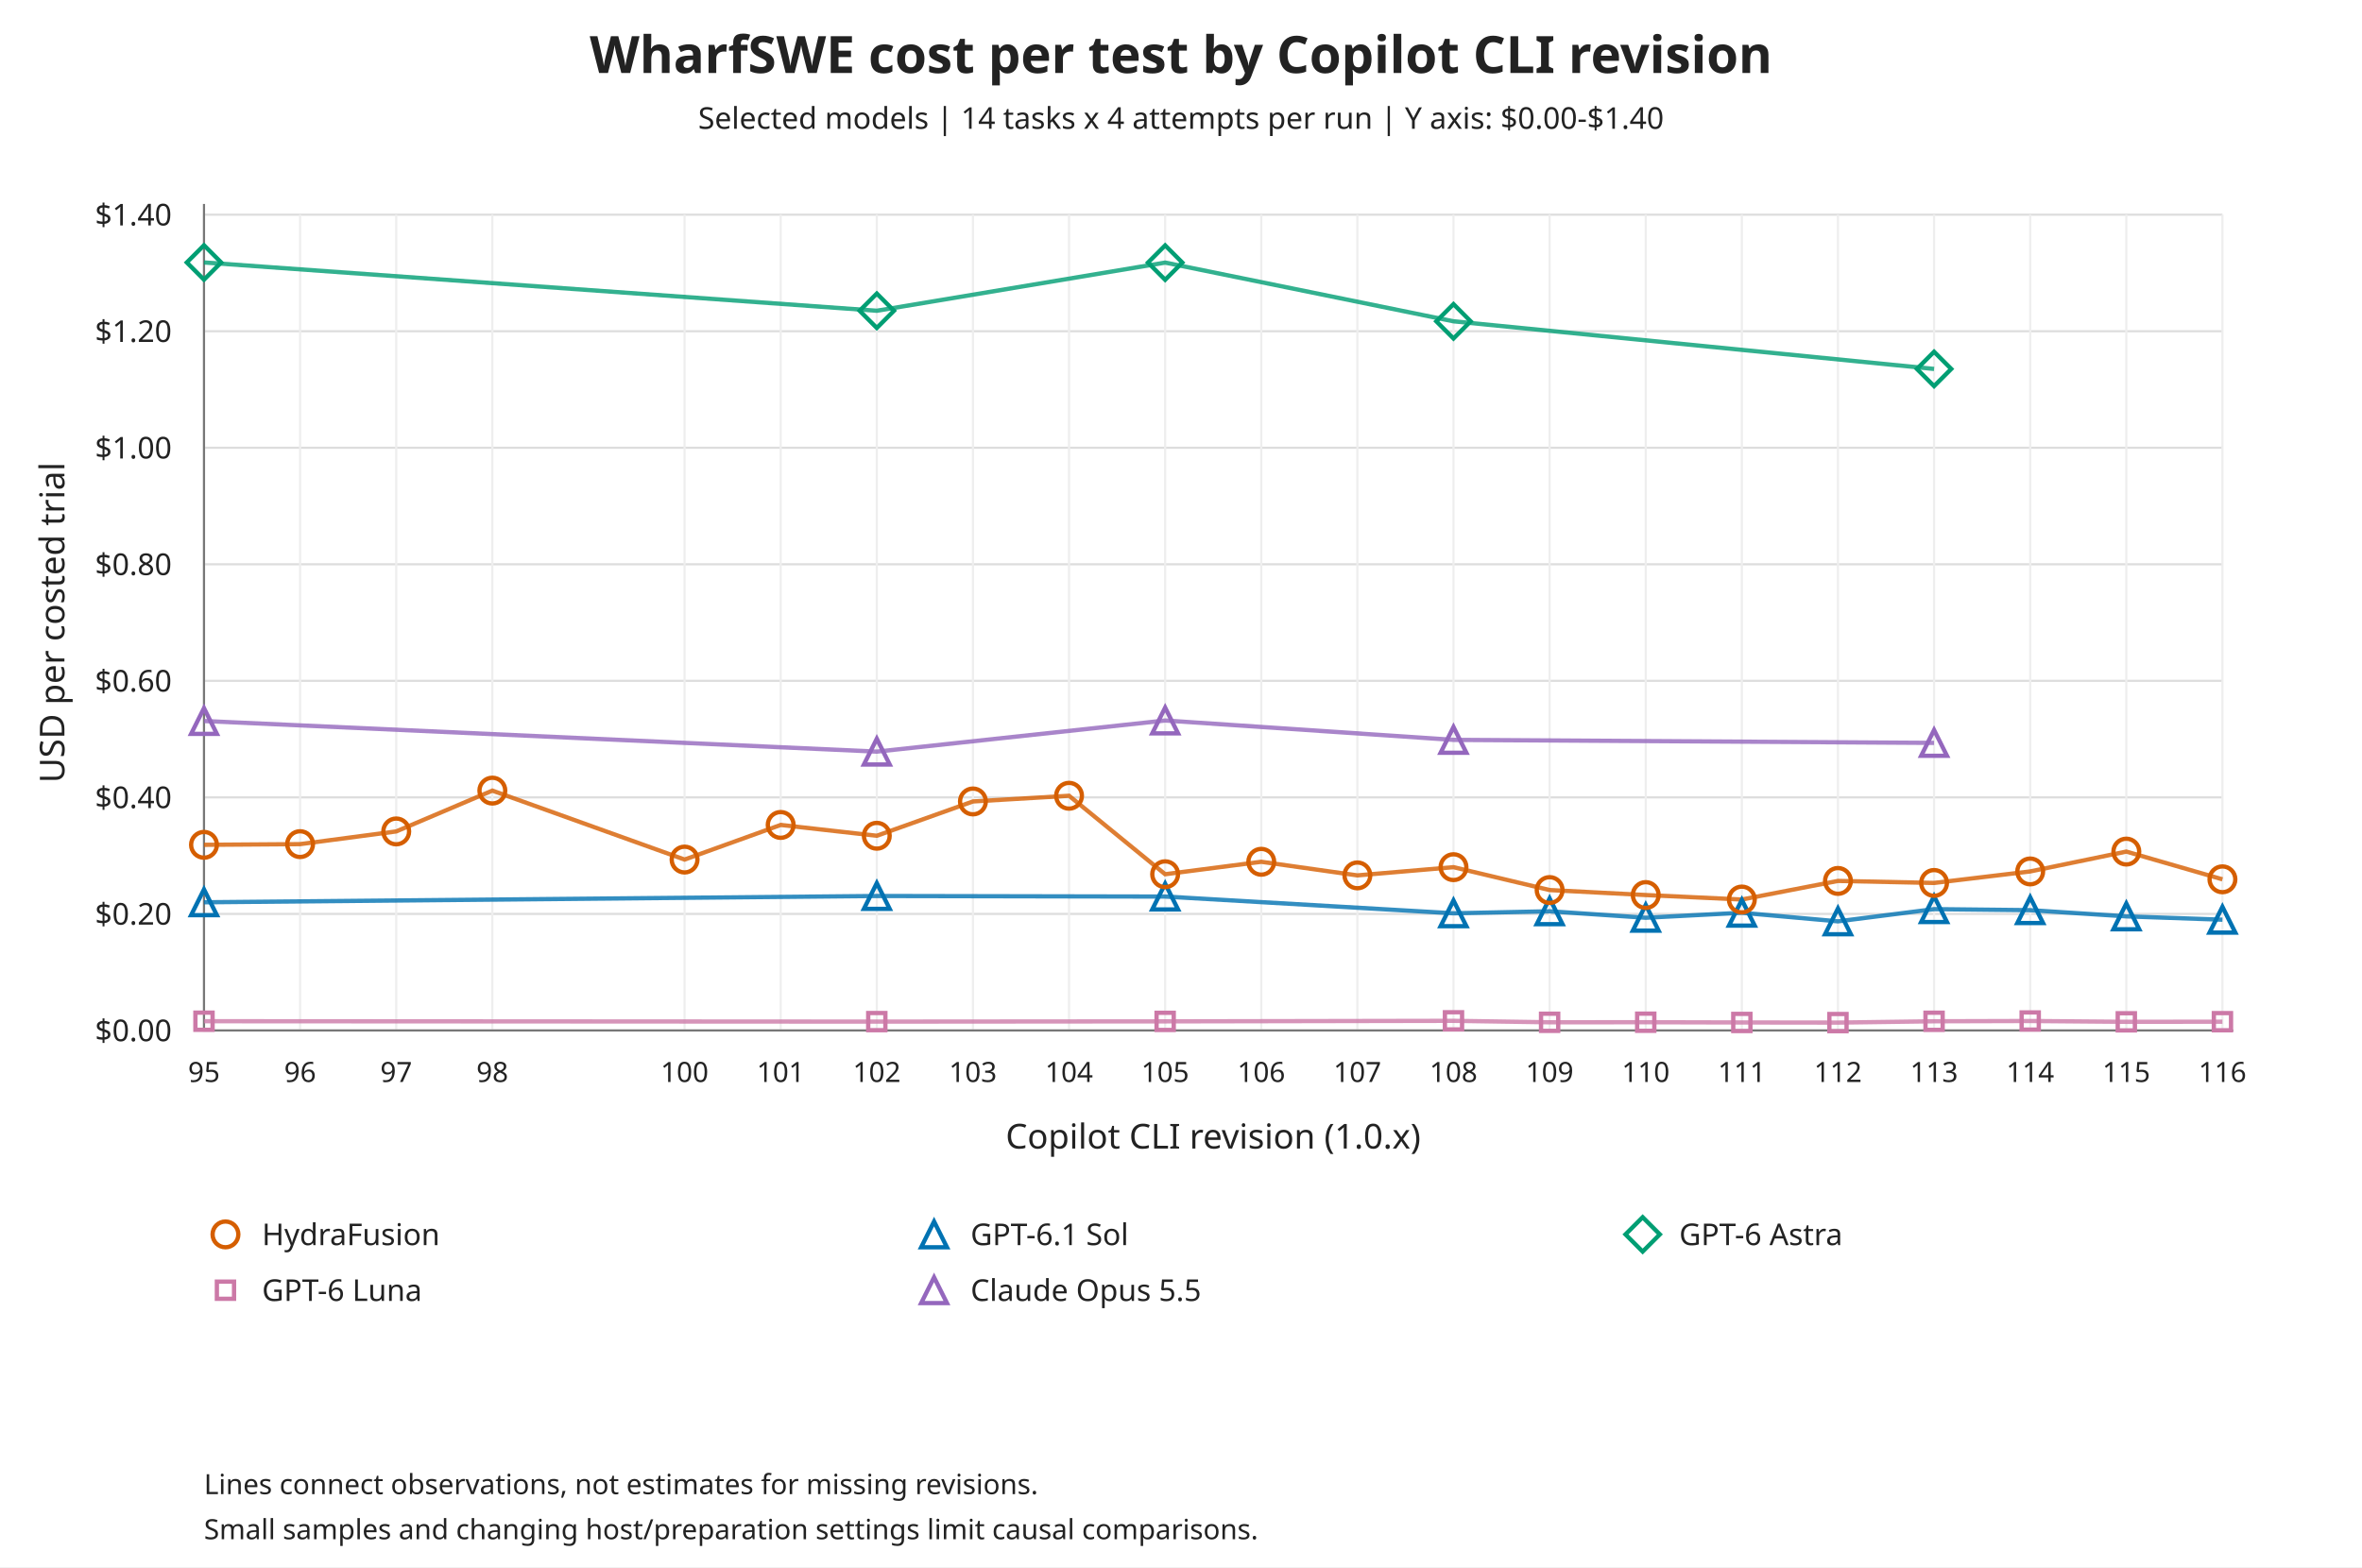
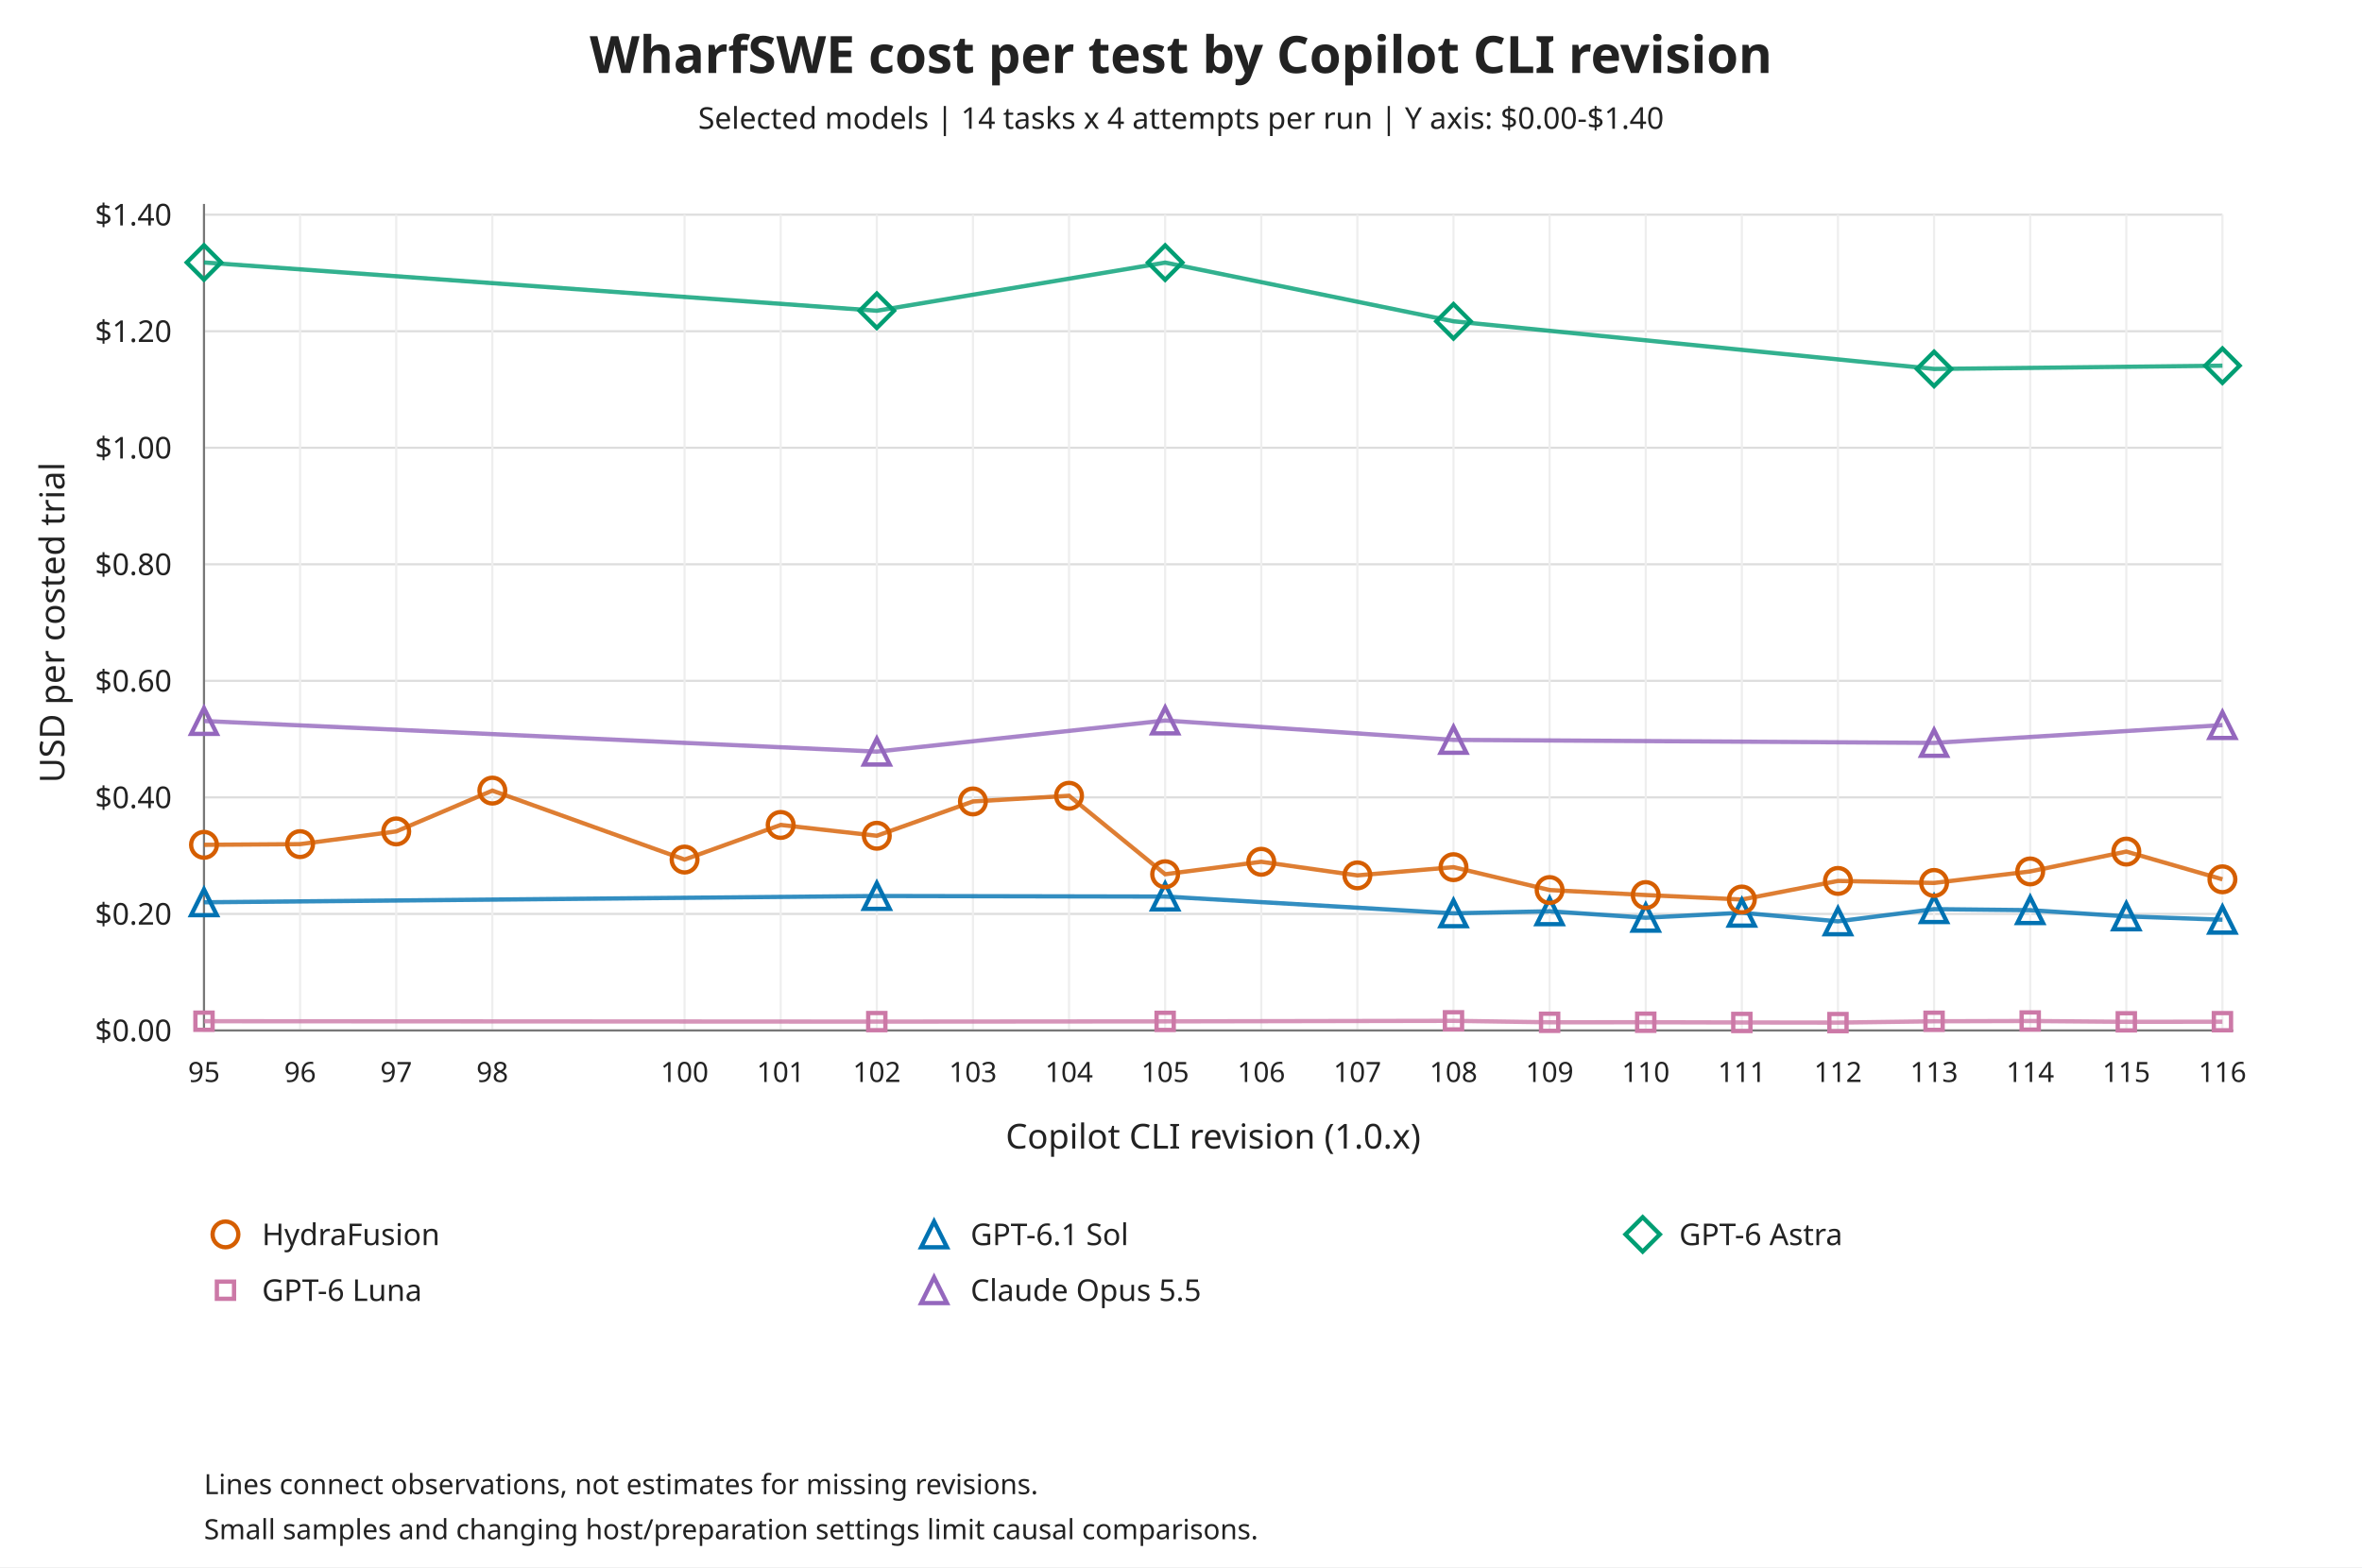
<svg xmlns="http://www.w3.org/2000/svg" width="1100" height="730" viewBox="0 0 1100 730" role="img" aria-labelledby="title description">
  <rect width="1100" height="730" fill="white" />
  <g font-family="sans-serif" fill="#222222">
    <text x="550" y="34" text-anchor="middle" font-size="24" font-weight="bold">WharfSWE cost per test by Copilot CLI revision</text>
    <text x="550" y="60" text-anchor="middle" font-size="14">Selected models | 14 tasks x 4 attempts per run | Y axis: $0.00-$1.40</text>
    <path d="M95 480.00H1035" stroke="#dddddd" />
    <text x="80" y="485.00" text-anchor="end" font-size="14">$0.00</text>
    <path d="M95 425.71H1035" stroke="#dddddd" />
    <text x="80" y="430.71" text-anchor="end" font-size="14">$0.20</text>
    <path d="M95 371.43H1035" stroke="#dddddd" />
    <text x="80" y="376.43" text-anchor="end" font-size="14">$0.40</text>
    <path d="M95 317.14H1035" stroke="#dddddd" />
    <text x="80" y="322.14" text-anchor="end" font-size="14">$0.60</text>
    <path d="M95 262.86H1035" stroke="#dddddd" />
    <text x="80" y="267.86" text-anchor="end" font-size="14">$0.80</text>
    <path d="M95 208.57H1035" stroke="#dddddd" />
    <text x="80" y="213.57" text-anchor="end" font-size="14">$1.00</text>
    <path d="M95 154.29H1035" stroke="#dddddd" />
    <text x="80" y="159.29" text-anchor="end" font-size="14">$1.20</text>
    <path d="M95 100.00H1035" stroke="#dddddd" />
    <text x="80" y="105.00" text-anchor="end" font-size="14">$1.40</text>
    <path d="M95.00 100V480" stroke="#eeeeee" />
    <text x="95.00" y="504" text-anchor="middle" font-size="13">95</text>
    <path d="M139.76 100V480" stroke="#eeeeee" />
    <text x="139.76" y="504" text-anchor="middle" font-size="13">96</text>
    <path d="M184.52 100V480" stroke="#eeeeee" />
    <text x="184.52" y="504" text-anchor="middle" font-size="13">97</text>
    <path d="M229.29 100V480" stroke="#eeeeee" />
    <text x="229.29" y="504" text-anchor="middle" font-size="13">98</text>
    <path d="M318.81 100V480" stroke="#eeeeee" />
    <text x="318.81" y="504" text-anchor="middle" font-size="13">100</text>
    <path d="M363.57 100V480" stroke="#eeeeee" />
    <text x="363.57" y="504" text-anchor="middle" font-size="13">101</text>
    <path d="M408.33 100V480" stroke="#eeeeee" />
    <text x="408.33" y="504" text-anchor="middle" font-size="13">102</text>
    <path d="M453.10 100V480" stroke="#eeeeee" />
    <text x="453.10" y="504" text-anchor="middle" font-size="13">103</text>
    <path d="M497.86 100V480" stroke="#eeeeee" />
    <text x="497.86" y="504" text-anchor="middle" font-size="13">104</text>
    <path d="M542.62 100V480" stroke="#eeeeee" />
    <text x="542.62" y="504" text-anchor="middle" font-size="13">105</text>
    <path d="M587.38 100V480" stroke="#eeeeee" />
    <text x="587.38" y="504" text-anchor="middle" font-size="13">106</text>
    <path d="M632.14 100V480" stroke="#eeeeee" />
    <text x="632.14" y="504" text-anchor="middle" font-size="13">107</text>
    <path d="M676.90 100V480" stroke="#eeeeee" />
    <text x="676.90" y="504" text-anchor="middle" font-size="13">108</text>
    <path d="M721.67 100V480" stroke="#eeeeee" />
    <text x="721.67" y="504" text-anchor="middle" font-size="13">109</text>
    <path d="M766.43 100V480" stroke="#eeeeee" />
    <text x="766.43" y="504" text-anchor="middle" font-size="13">110</text>
    <path d="M811.19 100V480" stroke="#eeeeee" />
    <text x="811.19" y="504" text-anchor="middle" font-size="13">111</text>
    <path d="M855.95 100V480" stroke="#eeeeee" />
    <text x="855.95" y="504" text-anchor="middle" font-size="13">112</text>
    <path d="M900.71 100V480" stroke="#eeeeee" />
    <text x="900.71" y="504" text-anchor="middle" font-size="13">113</text>
    <path d="M945.48 100V480" stroke="#eeeeee" />
    <text x="945.48" y="504" text-anchor="middle" font-size="13">114</text>
    <path d="M990.24 100V480" stroke="#eeeeee" />
    <text x="990.24" y="504" text-anchor="middle" font-size="13">115</text>
    <path d="M1035.00 100V480" stroke="#eeeeee" />
    <text x="1035.00" y="504" text-anchor="middle" font-size="13">116</text>
    <path d="M95 95V480H1040" fill="none" stroke="#777777" />
    <text x="565" y="535" text-anchor="middle" font-size="16">Copilot CLI revision (1.0.x)</text>
    <text transform="translate(30 290) rotate(-90)" text-anchor="middle" font-size="16">USD per costed trial</text>
    <polyline data-model="hydrafusion" points="95.00,393.53 139.76,393.21 184.52,387.29 229.29,368.28 318.81,400.40 363.57,384.27 408.33,389.31 453.10,373.33 497.86,370.68 542.62,407.23 587.38,401.43 632.14,407.77 676.90,403.94 721.67,414.60 766.43,416.92 811.19,419.01 855.95,410.35 900.71,411.29 945.48,405.93 990.24,396.68 1035.00,409.60" fill="none" stroke="#d55e00" stroke-width="2" stroke-opacity="0.8" />
    <polyline data-model="gpt-6.1-sol" points="95.00,420.30 408.33,417.37 542.62,417.63 676.90,425.43 721.67,424.49 766.43,427.50 811.19,425.18 855.95,429.18 900.71,423.49 945.48,423.97 990.24,426.86 1035.00,428.41" fill="none" stroke="#0072b2" stroke-width="2" stroke-opacity="0.8" />
-     <polyline data-model="gpt-6-astra" points="95.00,122.26 408.33,144.75 542.62,122.32 676.90,149.67 900.71,171.86" fill="none" stroke="#009e73" stroke-width="2" stroke-opacity="0.8" />
+     <polyline data-model="gpt-6-astra" points="95.00,122.26 408.33,144.75 542.62,122.32 676.90,149.67 900.71,171.86 1035.00,170.34" fill="none" stroke="#009e73" stroke-width="2" stroke-opacity="0.8" />
    <polyline data-model="gpt-6-luna" points="95.00,475.70 408.33,475.88 542.62,475.77 676.90,475.52 721.67,476.20 766.43,476.17 811.19,476.28 855.95,476.34 900.71,475.73 945.48,475.60 990.24,475.98 1035.00,475.92" fill="none" stroke="#cc79a7" stroke-width="2" stroke-opacity="0.8" />
-     <polyline data-model="claude-opus-5.5" points="95.00,335.86 408.33,350.12 542.62,335.62 676.90,344.65 900.71,346.05" fill="none" stroke="#9467bd" stroke-width="2" stroke-opacity="0.8" />
+     <polyline data-model="claude-opus-5.5" points="95.00,335.86 408.33,350.12 542.62,335.62 676.90,344.65 900.71,346.05 1035.00,337.76" fill="none" stroke="#9467bd" stroke-width="2" stroke-opacity="0.8" />
    <g data-arm="copilot-claude-opus-5.5-default-1.0.102" data-revision="102" data-passes="48" data-trials="56" data-metric="cost_per_trial" data-value="0.4785071428571428571428571429" data-costed-trials="56" transform="translate(408.33 350.12)">
      <polygon points="0,-6 6,6 -6,6" fill="none" stroke="#9467bd" stroke-width="2" />
    </g>
    <g data-arm="copilot-claude-opus-5.5-default-1.0.105" data-revision="105" data-passes="52" data-trials="56" data-metric="cost_per_trial" data-value="0.5319410714285714285714285714" data-costed-trials="56" transform="translate(542.62 335.62)">
      <polygon points="0,-6 6,6 -6,6" fill="none" stroke="#9467bd" stroke-width="2" />
    </g>
    <g data-arm="copilot-claude-opus-5.5-default-1.0.108" data-revision="108" data-passes="48" data-trials="56" data-metric="cost_per_trial" data-value="0.4986660714285714285714285714" data-costed-trials="56" transform="translate(676.90 344.65)">
      <polygon points="0,-6 6,6 -6,6" fill="none" stroke="#9467bd" stroke-width="2" />
    </g>
    <g data-arm="copilot-claude-opus-5.5-default-1.0.113" data-revision="113" data-passes="51" data-trials="56" data-metric="cost_per_trial" data-value="0.4934839285714285714285714286" data-costed-trials="56" transform="translate(900.71 346.05)">
      <polygon points="0,-6 6,6 -6,6" fill="none" stroke="#9467bd" stroke-width="2" />
    </g>
+     <g data-arm="copilot-claude-opus-5.5-default-1.0.116" data-revision="116" data-passes="50" data-trials="56" data-metric="cost_per_trial" data-value="0.5240357142857142857142857143" data-costed-trials="56" transform="translate(1035.00 337.76)">
+       <polygon points="0,-6 6,6 -6,6" fill="none" stroke="#9467bd" stroke-width="2" />
+     </g>
    <g data-arm="copilot-claude-opus-5.5-default-1.0.95" data-revision="95" data-passes="49" data-trials="56" data-metric="cost_per_trial" data-value="0.5310375" data-costed-trials="56" transform="translate(95.00 335.86)">
      <polygon points="0,-6 6,6 -6,6" fill="none" stroke="#9467bd" stroke-width="2" />
    </g>
    <g data-arm="copilot-gpt-6-astra-default-1.0.102" data-revision="102" data-passes="56" data-trials="56" data-metric="cost_per_trial" data-value="1.2351375" data-costed-trials="56" transform="translate(408.33 144.75)">
      <polygon points="0,-8 8,0 0,8 -8,0" fill="none" stroke="#009e73" stroke-width="2" />
    </g>
    <g data-arm="copilot-gpt-6-astra-default-1.0.105" data-revision="105" data-passes="54" data-trials="56" data-metric="cost_per_trial" data-value="1.317773214285714285714285714" data-costed-trials="56" transform="translate(542.62 122.32)">
      <polygon points="0,-8 8,0 0,8 -8,0" fill="none" stroke="#009e73" stroke-width="2" />
    </g>
    <g data-arm="copilot-gpt-6-astra-default-1.0.108" data-revision="108" data-passes="56" data-trials="56" data-metric="cost_per_trial" data-value="1.216994642857142857142857143" data-costed-trials="56" transform="translate(676.90 149.67)">
      <polygon points="0,-8 8,0 0,8 -8,0" fill="none" stroke="#009e73" stroke-width="2" />
    </g>
    <g data-arm="copilot-gpt-6-astra-default-1.0.113" data-revision="113" data-passes="56" data-trials="56" data-metric="cost_per_trial" data-value="1.135235714285714285714285714" data-costed-trials="56" transform="translate(900.71 171.86)">
+       <polygon points="0,-8 8,0 0,8 -8,0" fill="none" stroke="#009e73" stroke-width="2" />
+     </g>
+     <g data-arm="copilot-gpt-6-astra-default-1.0.116" data-revision="116" data-passes="55" data-trials="56" data-metric="cost_per_trial" data-value="1.140855357142857142857142857" data-costed-trials="56" transform="translate(1035.00 170.34)">
      <polygon points="0,-8 8,0 0,8 -8,0" fill="none" stroke="#009e73" stroke-width="2" />
    </g>
    <g data-arm="copilot-gpt-6-astra-default-1.0.95" data-revision="95" data-passes="54" data-trials="56" data-metric="cost_per_trial" data-value="1.317982142857142857142857143" data-costed-trials="56" transform="translate(95.00 122.26)">
      <polygon points="0,-8 8,0 0,8 -8,0" fill="none" stroke="#009e73" stroke-width="2" />
    </g>
    <g data-arm="copilot-gpt-6-luna-default-1.0.102" data-revision="102" data-passes="50" data-trials="56" data-metric="cost_per_trial" data-value="0.015175" data-costed-trials="56" transform="translate(408.33 475.88)">
      <rect x="-4" y="-4" width="8" height="8" fill="none" stroke="#cc79a7" stroke-width="2" />
    </g>
    <g data-arm="copilot-gpt-6-luna-default-1.0.105" data-revision="105" data-passes="48" data-trials="56" data-metric="cost_per_trial" data-value="0.01559642857142857142857142857" data-costed-trials="56" transform="translate(542.62 475.77)">
      <rect x="-4" y="-4" width="8" height="8" fill="none" stroke="#cc79a7" stroke-width="2" />
    </g>
    <g data-arm="copilot-gpt-6-luna-default-1.0.108" data-revision="108" data-passes="54" data-trials="56" data-metric="cost_per_trial" data-value="0.01651071428571428571428571429" data-costed-trials="56" transform="translate(676.90 475.52)">
      <rect x="-4" y="-4" width="8" height="8" fill="none" stroke="#cc79a7" stroke-width="2" />
    </g>
    <g data-arm="copilot-gpt-6-luna-default-1.0.109" data-revision="109" data-passes="50" data-trials="56" data-metric="cost_per_trial" data-value="0.0140" data-costed-trials="56" transform="translate(721.67 476.20)">
      <rect x="-4" y="-4" width="8" height="8" fill="none" stroke="#cc79a7" stroke-width="2" />
    </g>
    <g data-arm="copilot-gpt-6-luna-default-1.0.110" data-revision="110" data-passes="51" data-trials="56" data-metric="cost_per_trial" data-value="0.0141" data-costed-trials="56" transform="translate(766.43 476.17)">
      <rect x="-4" y="-4" width="8" height="8" fill="none" stroke="#cc79a7" stroke-width="2" />
    </g>
    <g data-arm="copilot-gpt-6-luna-default-1.0.111" data-revision="111" data-passes="51" data-trials="56" data-metric="cost_per_trial" data-value="0.0136875" data-costed-trials="56" transform="translate(811.19 476.28)">
      <rect x="-4" y="-4" width="8" height="8" fill="none" stroke="#cc79a7" stroke-width="2" />
    </g>
    <g data-arm="copilot-gpt-6-luna-default-1.0.112" data-revision="112" data-passes="51" data-trials="56" data-metric="cost_per_trial" data-value="0.01348928571428571428571428571" data-costed-trials="56" transform="translate(855.95 476.34)">
      <rect x="-4" y="-4" width="8" height="8" fill="none" stroke="#cc79a7" stroke-width="2" />
    </g>
    <g data-arm="copilot-gpt-6-luna-default-1.0.113" data-revision="113" data-passes="53" data-trials="56" data-metric="cost_per_trial" data-value="0.01572142857142857142857142857" data-costed-trials="56" transform="translate(900.71 475.73)">
      <rect x="-4" y="-4" width="8" height="8" fill="none" stroke="#cc79a7" stroke-width="2" />
    </g>
    <g data-arm="copilot-gpt-6-luna-default-1.0.114" data-revision="114" data-passes="51" data-trials="56" data-metric="cost_per_trial" data-value="0.0162125" data-costed-trials="56" transform="translate(945.48 475.60)">
      <rect x="-4" y="-4" width="8" height="8" fill="none" stroke="#cc79a7" stroke-width="2" />
    </g>
    <g data-arm="copilot-gpt-6-luna-default-1.0.115" data-revision="115" data-passes="51" data-trials="56" data-metric="cost_per_trial" data-value="0.01479821428571428571428571429" data-costed-trials="56" transform="translate(990.24 475.98)">
      <rect x="-4" y="-4" width="8" height="8" fill="none" stroke="#cc79a7" stroke-width="2" />
    </g>
    <g data-arm="copilot-gpt-6-luna-default-1.0.116" data-revision="116" data-passes="48" data-trials="56" data-metric="cost_per_trial" data-value="0.01501785714285714285714285714" data-costed-trials="56" transform="translate(1035.00 475.92)">
      <rect x="-4" y="-4" width="8" height="8" fill="none" stroke="#cc79a7" stroke-width="2" />
    </g>
    <g data-arm="copilot-gpt-6-luna-default-1.0.95" data-revision="95" data-passes="54" data-trials="56" data-metric="cost_per_trial" data-value="0.01583571428571428571428571429" data-costed-trials="56" transform="translate(95.00 475.70)">
      <rect x="-4" y="-4" width="8" height="8" fill="none" stroke="#cc79a7" stroke-width="2" />
    </g>
    <g data-arm="copilot-gpt-6.1-sol-default-1.0.102" data-revision="102" data-passes="55" data-trials="56" data-metric="cost_per_trial" data-value="0.2307267857142857142857142857" data-costed-trials="56" transform="translate(408.33 417.37)">
      <polygon points="0,-6 6,6 -6,6" fill="none" stroke="#0072b2" stroke-width="2" />
    </g>
    <g data-arm="copilot-gpt-6.1-sol-default-1.0.105" data-revision="105" data-passes="55" data-trials="56" data-metric="cost_per_trial" data-value="0.2297678571428571428571428571" data-costed-trials="56" transform="translate(542.62 417.63)">
      <polygon points="0,-6 6,6 -6,6" fill="none" stroke="#0072b2" stroke-width="2" />
    </g>
    <g data-arm="copilot-gpt-6.1-sol-default-1.0.108" data-revision="108" data-passes="56" data-trials="56" data-metric="cost_per_trial" data-value="0.2010642857142857142857142857" data-costed-trials="56" transform="translate(676.90 425.43)">
      <polygon points="0,-6 6,6 -6,6" fill="none" stroke="#0072b2" stroke-width="2" />
    </g>
    <g data-arm="copilot-gpt-6.1-sol-default-1.0.109" data-revision="109" data-passes="55" data-trials="56" data-metric="cost_per_trial" data-value="0.2045107142857142857142857143" data-costed-trials="56" transform="translate(721.67 424.49)">
      <polygon points="0,-6 6,6 -6,6" fill="none" stroke="#0072b2" stroke-width="2" />
    </g>
    <g data-arm="copilot-gpt-6.1-sol-default-1.0.110" data-revision="110" data-passes="56" data-trials="56" data-metric="cost_per_trial" data-value="0.1934232142857142857142857143" data-costed-trials="56" transform="translate(766.43 427.50)">
      <polygon points="0,-6 6,6 -6,6" fill="none" stroke="#0072b2" stroke-width="2" />
    </g>
    <g data-arm="copilot-gpt-6.1-sol-default-1.0.111" data-revision="111" data-passes="56" data-trials="56" data-metric="cost_per_trial" data-value="0.2019803571428571428571428571" data-costed-trials="56" transform="translate(811.19 425.18)">
      <polygon points="0,-6 6,6 -6,6" fill="none" stroke="#0072b2" stroke-width="2" />
    </g>
    <g data-arm="copilot-gpt-6.1-sol-default-1.0.112" data-revision="112" data-passes="56" data-trials="56" data-metric="cost_per_trial" data-value="0.1872232142857142857142857143" data-costed-trials="56" transform="translate(855.95 429.18)">
      <polygon points="0,-6 6,6 -6,6" fill="none" stroke="#0072b2" stroke-width="2" />
    </g>
    <g data-arm="copilot-gpt-6.1-sol-default-1.0.113" data-revision="113" data-passes="56" data-trials="56" data-metric="cost_per_trial" data-value="0.2081821428571428571428571429" data-costed-trials="56" transform="translate(900.71 423.49)">
      <polygon points="0,-6 6,6 -6,6" fill="none" stroke="#0072b2" stroke-width="2" />
    </g>
    <g data-arm="copilot-gpt-6.1-sol-default-1.0.114" data-revision="114" data-passes="56" data-trials="56" data-metric="cost_per_trial" data-value="0.2064303571428571428571428571" data-costed-trials="56" transform="translate(945.48 423.97)">
      <polygon points="0,-6 6,6 -6,6" fill="none" stroke="#0072b2" stroke-width="2" />
    </g>
    <g data-arm="copilot-gpt-6.1-sol-default-1.0.115" data-revision="115" data-passes="55" data-trials="56" data-metric="cost_per_trial" data-value="0.1957910714285714285714285714" data-costed-trials="56" transform="translate(990.24 426.86)">
      <polygon points="0,-6 6,6 -6,6" fill="none" stroke="#0072b2" stroke-width="2" />
    </g>
    <g data-arm="copilot-gpt-6.1-sol-default-1.0.116" data-revision="116" data-passes="56" data-trials="56" data-metric="cost_per_trial" data-value="0.1900607142857142857142857143" data-costed-trials="56" transform="translate(1035.00 428.41)">
      <polygon points="0,-6 6,6 -6,6" fill="none" stroke="#0072b2" stroke-width="2" />
    </g>
    <g data-arm="copilot-gpt-6.1-sol-default-1.0.95" data-revision="95" data-passes="54" data-trials="56" data-metric="cost_per_trial" data-value="0.2199535714285714285714285714" data-costed-trials="56" transform="translate(95.00 420.30)">
      <polygon points="0,-6 6,6 -6,6" fill="none" stroke="#0072b2" stroke-width="2" />
    </g>
    <g data-arm="copilot-hydrafusion-default-1.0.100" data-revision="100" data-passes="53" data-trials="56" data-metric="cost_per_trial" data-value="0.2932464285714285714285714286" data-costed-trials="56" transform="translate(318.81 400.40)">
      <circle r="6" fill="none" stroke="#d55e00" stroke-width="2" />
    </g>
    <g data-arm="copilot-hydrafusion-default-1.0.101" data-revision="101" data-passes="52" data-trials="56" data-metric="cost_per_trial" data-value="0.3526928571428571428571428571" data-costed-trials="56" transform="translate(363.57 384.27)">
      <circle r="6" fill="none" stroke="#d55e00" stroke-width="2" />
    </g>
    <g data-arm="copilot-hydrafusion-default-1.0.102" data-revision="102" data-passes="51" data-trials="56" data-metric="cost_per_trial" data-value="0.3341375" data-costed-trials="56" transform="translate(408.33 389.31)">
      <circle r="6" fill="none" stroke="#d55e00" stroke-width="2" />
    </g>
    <g data-arm="copilot-hydrafusion-default-1.0.103" data-revision="103" data-passes="51" data-trials="56" data-metric="cost_per_trial" data-value="0.3929839285714285714285714286" data-costed-trials="56" transform="translate(453.10 373.33)">
      <circle r="6" fill="none" stroke="#d55e00" stroke-width="2" />
    </g>
    <g data-arm="copilot-hydrafusion-default-1.0.104" data-revision="104" data-passes="51" data-trials="56" data-metric="cost_per_trial" data-value="0.4027642857142857142857142857" data-costed-trials="56" transform="translate(497.86 370.68)">
      <circle r="6" fill="none" stroke="#d55e00" stroke-width="2" />
    </g>
    <g data-arm="copilot-hydrafusion-default-1.0.105" data-revision="105" data-passes="52" data-trials="56" data-metric="cost_per_trial" data-value="0.2680964285714285714285714286" data-costed-trials="56" transform="translate(542.62 407.23)">
      <circle r="6" fill="none" stroke="#d55e00" stroke-width="2" />
    </g>
    <g data-arm="copilot-hydrafusion-default-1.0.106" data-revision="106" data-passes="51" data-trials="56" data-metric="cost_per_trial" data-value="0.2894535714285714285714285714" data-costed-trials="56" transform="translate(587.38 401.43)">
      <circle r="6" fill="none" stroke="#d55e00" stroke-width="2" />
    </g>
    <g data-arm="copilot-hydrafusion-default-1.0.107" data-revision="107" data-passes="54" data-trials="56" data-metric="cost_per_trial" data-value="0.2661017857142857142857142857" data-costed-trials="56" transform="translate(632.14 407.77)">
      <circle r="6" fill="none" stroke="#d55e00" stroke-width="2" />
    </g>
    <g data-arm="copilot-hydrafusion-default-1.0.108" data-revision="108" data-passes="55" data-trials="56" data-metric="cost_per_trial" data-value="0.2802214285714285714285714286" data-costed-trials="56" transform="translate(676.90 403.94)">
      <circle r="6" fill="none" stroke="#d55e00" stroke-width="2" />
    </g>
    <g data-arm="copilot-hydrafusion-default-1.0.109" data-revision="109" data-passes="55" data-trials="56" data-metric="cost_per_trial" data-value="0.2409410714285714285714285714" data-costed-trials="56" transform="translate(721.67 414.60)">
      <circle r="6" fill="none" stroke="#d55e00" stroke-width="2" />
    </g>
    <g data-arm="copilot-hydrafusion-default-1.0.110" data-revision="110" data-passes="53" data-trials="56" data-metric="cost_per_trial" data-value="0.2323928571428571428571428571" data-costed-trials="56" transform="translate(766.43 416.92)">
      <circle r="6" fill="none" stroke="#d55e00" stroke-width="2" />
    </g>
    <g data-arm="copilot-hydrafusion-default-1.0.111" data-revision="111" data-passes="56" data-trials="56" data-metric="cost_per_trial" data-value="0.2247053571428571428571428571" data-costed-trials="56" transform="translate(811.19 419.01)">
      <circle r="6" fill="none" stroke="#d55e00" stroke-width="2" />
    </g>
    <g data-arm="copilot-hydrafusion-default-1.0.112" data-revision="112" data-passes="56" data-trials="56" data-metric="cost_per_trial" data-value="0.2565875" data-costed-trials="56" transform="translate(855.95 410.35)">
      <circle r="6" fill="none" stroke="#d55e00" stroke-width="2" />
    </g>
    <g data-arm="copilot-hydrafusion-default-1.0.113" data-revision="113" data-passes="55" data-trials="56" data-metric="cost_per_trial" data-value="0.2531267857142857142857142857" data-costed-trials="56" transform="translate(900.71 411.29)">
      <circle r="6" fill="none" stroke="#d55e00" stroke-width="2" />
    </g>
    <g data-arm="copilot-hydrafusion-default-1.0.114" data-revision="114" data-passes="51" data-trials="56" data-metric="cost_per_trial" data-value="0.2728946428571428571428571429" data-costed-trials="56" transform="translate(945.48 405.93)">
      <circle r="6" fill="none" stroke="#d55e00" stroke-width="2" />
    </g>
    <g data-arm="copilot-hydrafusion-default-1.0.115" data-revision="115" data-passes="53" data-trials="56" data-metric="cost_per_trial" data-value="0.3069553571428571428571428571" data-costed-trials="56" transform="translate(990.24 396.68)">
      <circle r="6" fill="none" stroke="#d55e00" stroke-width="2" />
    </g>
    <g data-arm="copilot-hydrafusion-default-1.0.116" data-revision="116" data-passes="53" data-trials="56" data-metric="cost_per_trial" data-value="0.2593571428571428571428571429" data-costed-trials="56" transform="translate(1035.00 409.60)">
      <circle r="6" fill="none" stroke="#d55e00" stroke-width="2" />
    </g>
    <g data-arm="copilot-hydrafusion-default-1.0.95" data-revision="95" data-passes="51" data-trials="56" data-metric="cost_per_trial" data-value="0.3185589285714285714285714286" data-costed-trials="56" transform="translate(95.00 393.53)">
      <circle r="6" fill="none" stroke="#d55e00" stroke-width="2" />
    </g>
    <g data-arm="copilot-hydrafusion-default-1.0.96" data-revision="96" data-passes="54" data-trials="56" data-metric="cost_per_trial" data-value="0.3197428571428571428571428571" data-costed-trials="56" transform="translate(139.76 393.21)">
      <circle r="6" fill="none" stroke="#d55e00" stroke-width="2" />
    </g>
    <g data-arm="copilot-hydrafusion-default-1.0.97" data-revision="97" data-passes="52" data-trials="56" data-metric="cost_per_trial" data-value="0.3415553571428571428571428571" data-costed-trials="56" transform="translate(184.52 387.29)">
      <circle r="6" fill="none" stroke="#d55e00" stroke-width="2" />
    </g>
    <g data-arm="copilot-hydrafusion-default-1.0.98" data-revision="98" data-passes="54" data-trials="56" data-metric="cost_per_trial" data-value="0.4116053571428571428571428571" data-costed-trials="56" transform="translate(229.29 368.28)">
      <circle r="6" fill="none" stroke="#d55e00" stroke-width="2" />
    </g>
    <g transform="translate(105 575)">
      <circle r="6" fill="none" stroke="#d55e00" stroke-width="2" />
    </g>
    <text x="122" y="580" font-size="14">HydraFusion</text>
    <g transform="translate(435 575)">
      <polygon points="0,-6 6,6 -6,6" fill="none" stroke="#0072b2" stroke-width="2" />
    </g>
    <text x="452" y="580" font-size="14">GPT-6.1 Sol</text>
    <g transform="translate(765 575)">
      <polygon points="0,-8 8,0 0,8 -8,0" fill="none" stroke="#009e73" stroke-width="2" />
    </g>
    <text x="782" y="580" font-size="14">GPT-6 Astra</text>
    <g transform="translate(105 601)">
      <rect x="-4" y="-4" width="8" height="8" fill="none" stroke="#cc79a7" stroke-width="2" />
    </g>
    <text x="122" y="606" font-size="14">GPT-6 Luna</text>
    <g transform="translate(435 601)">
      <polygon points="0,-6 6,6 -6,6" fill="none" stroke="#9467bd" stroke-width="2" />
    </g>
    <text x="452" y="606" font-size="14">Claude Opus 5.5</text>
    <text x="95" y="696" font-size="13">Lines connect observations, not estimates for missing revisions.</text>
    <text x="95" y="717" font-size="13">Small samples and changing host/preparation settings limit causal comparisons.</text>
  </g>
</svg>
